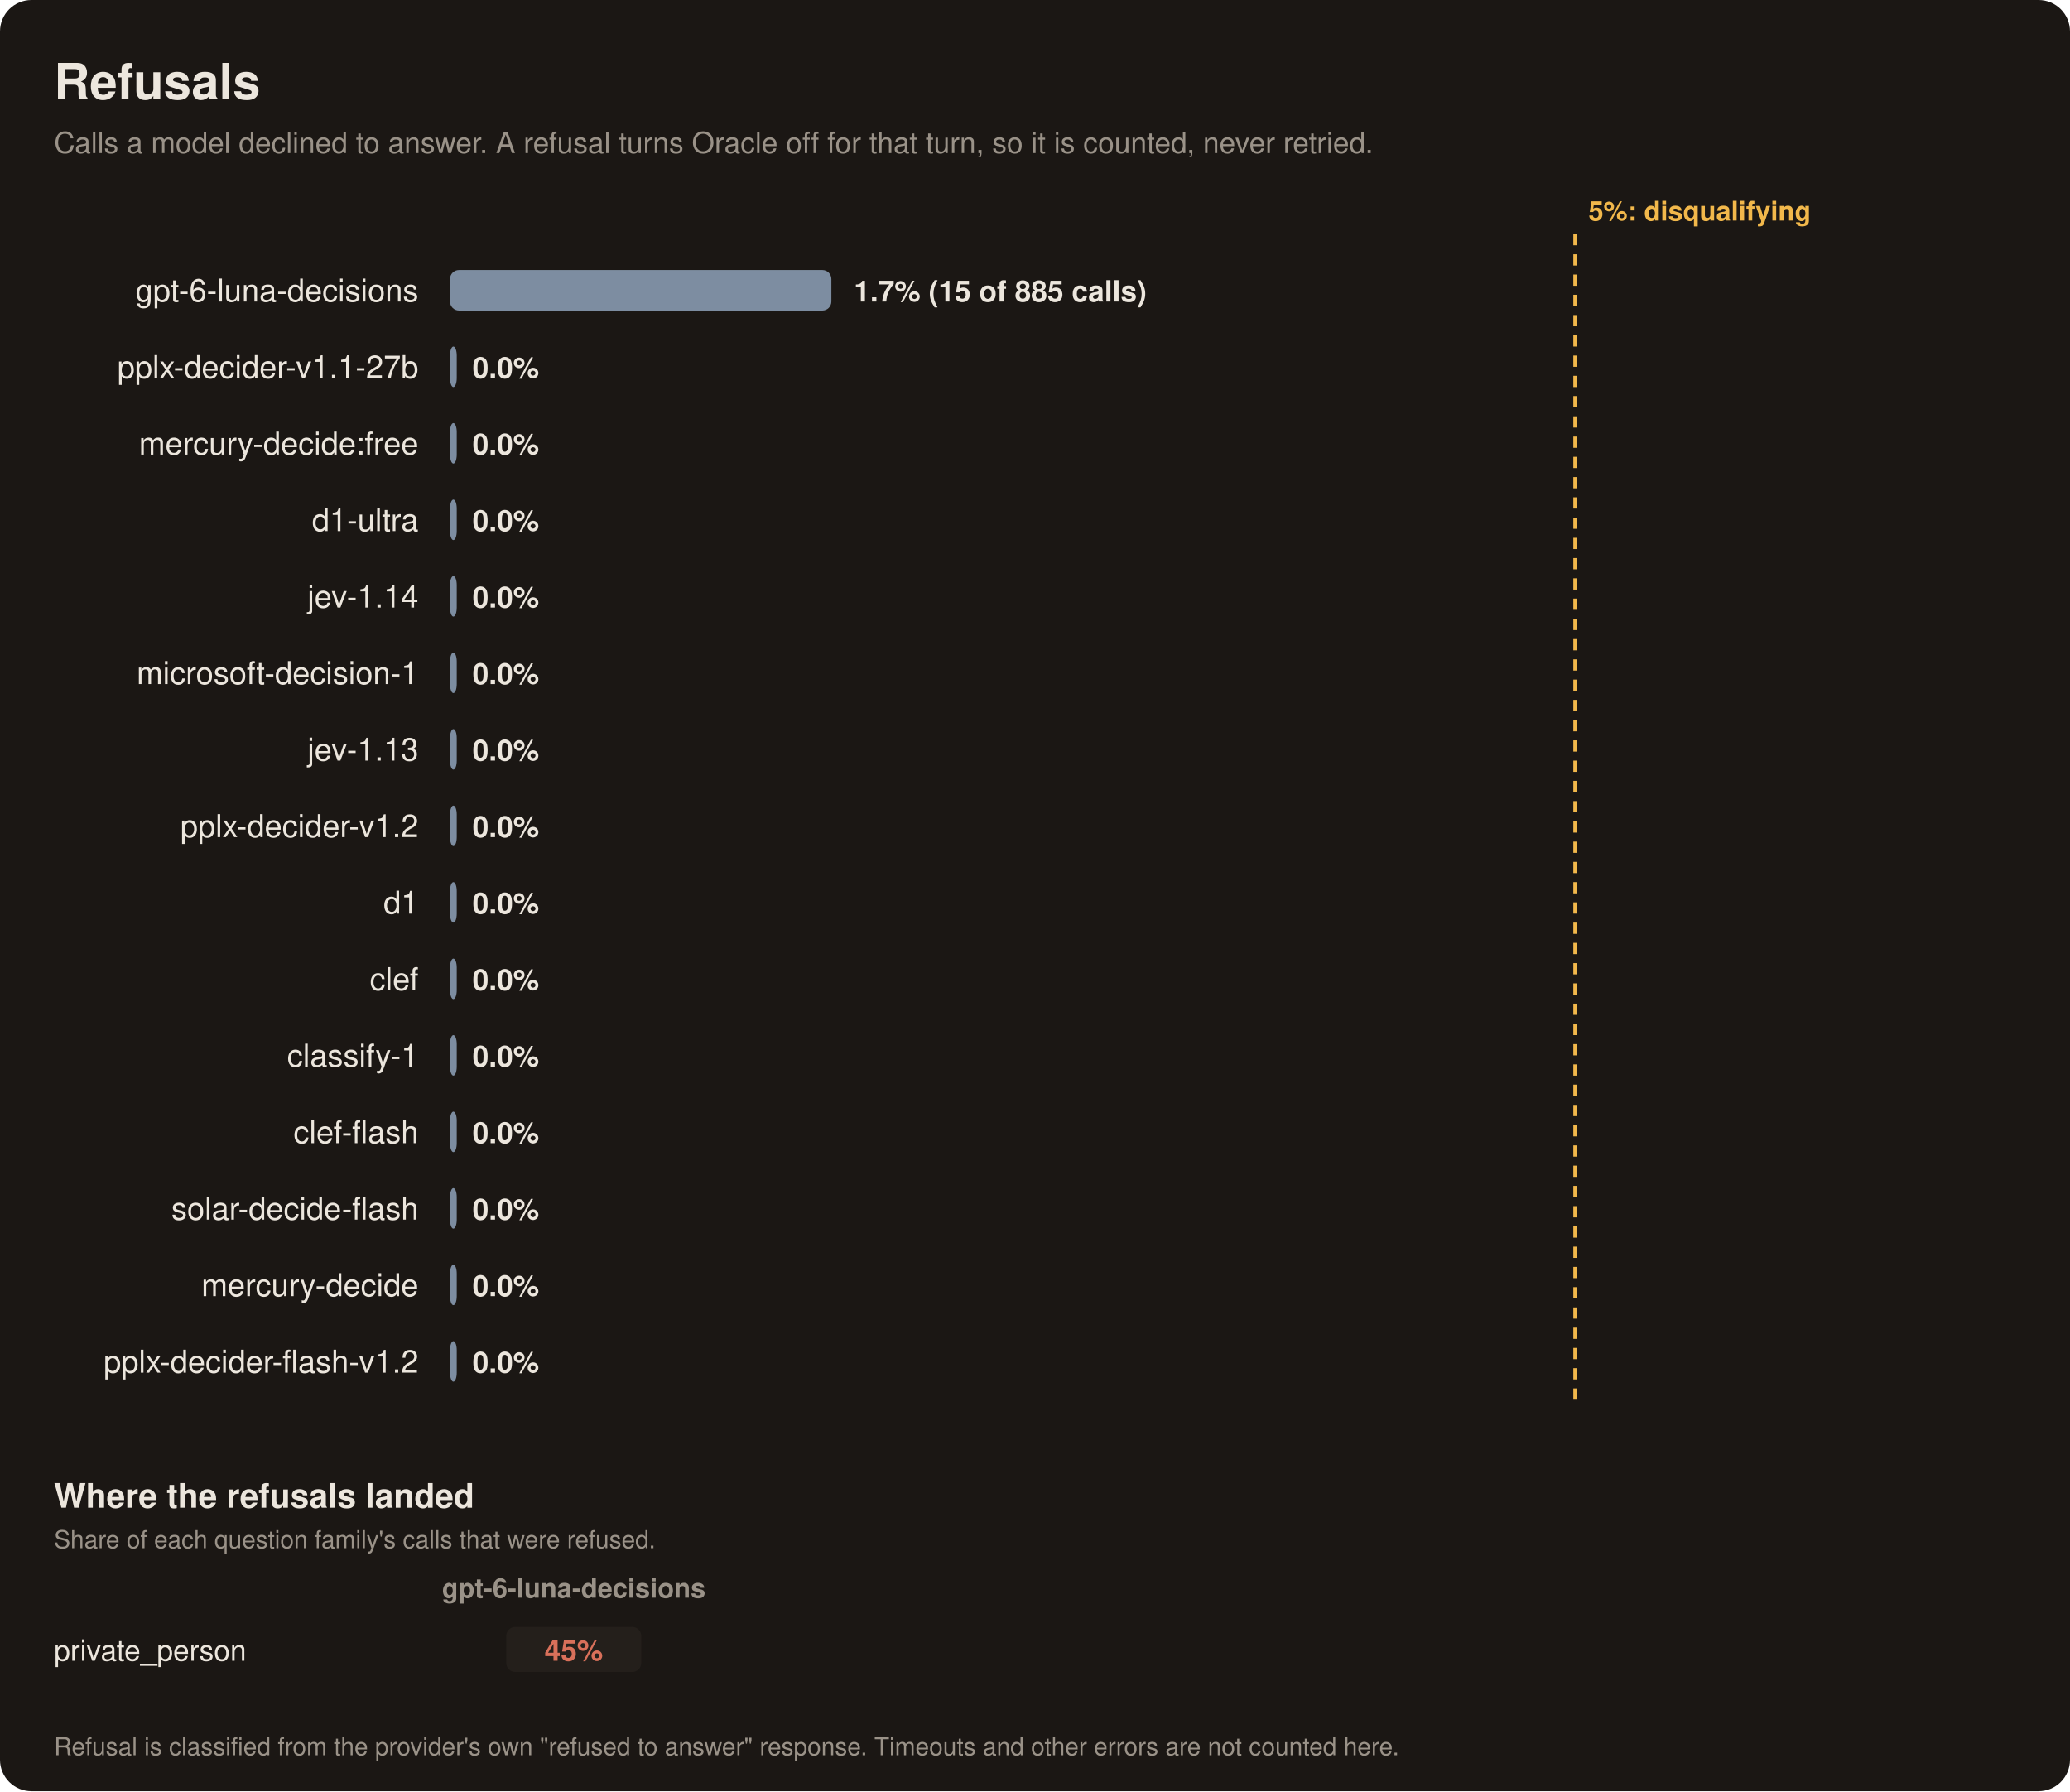
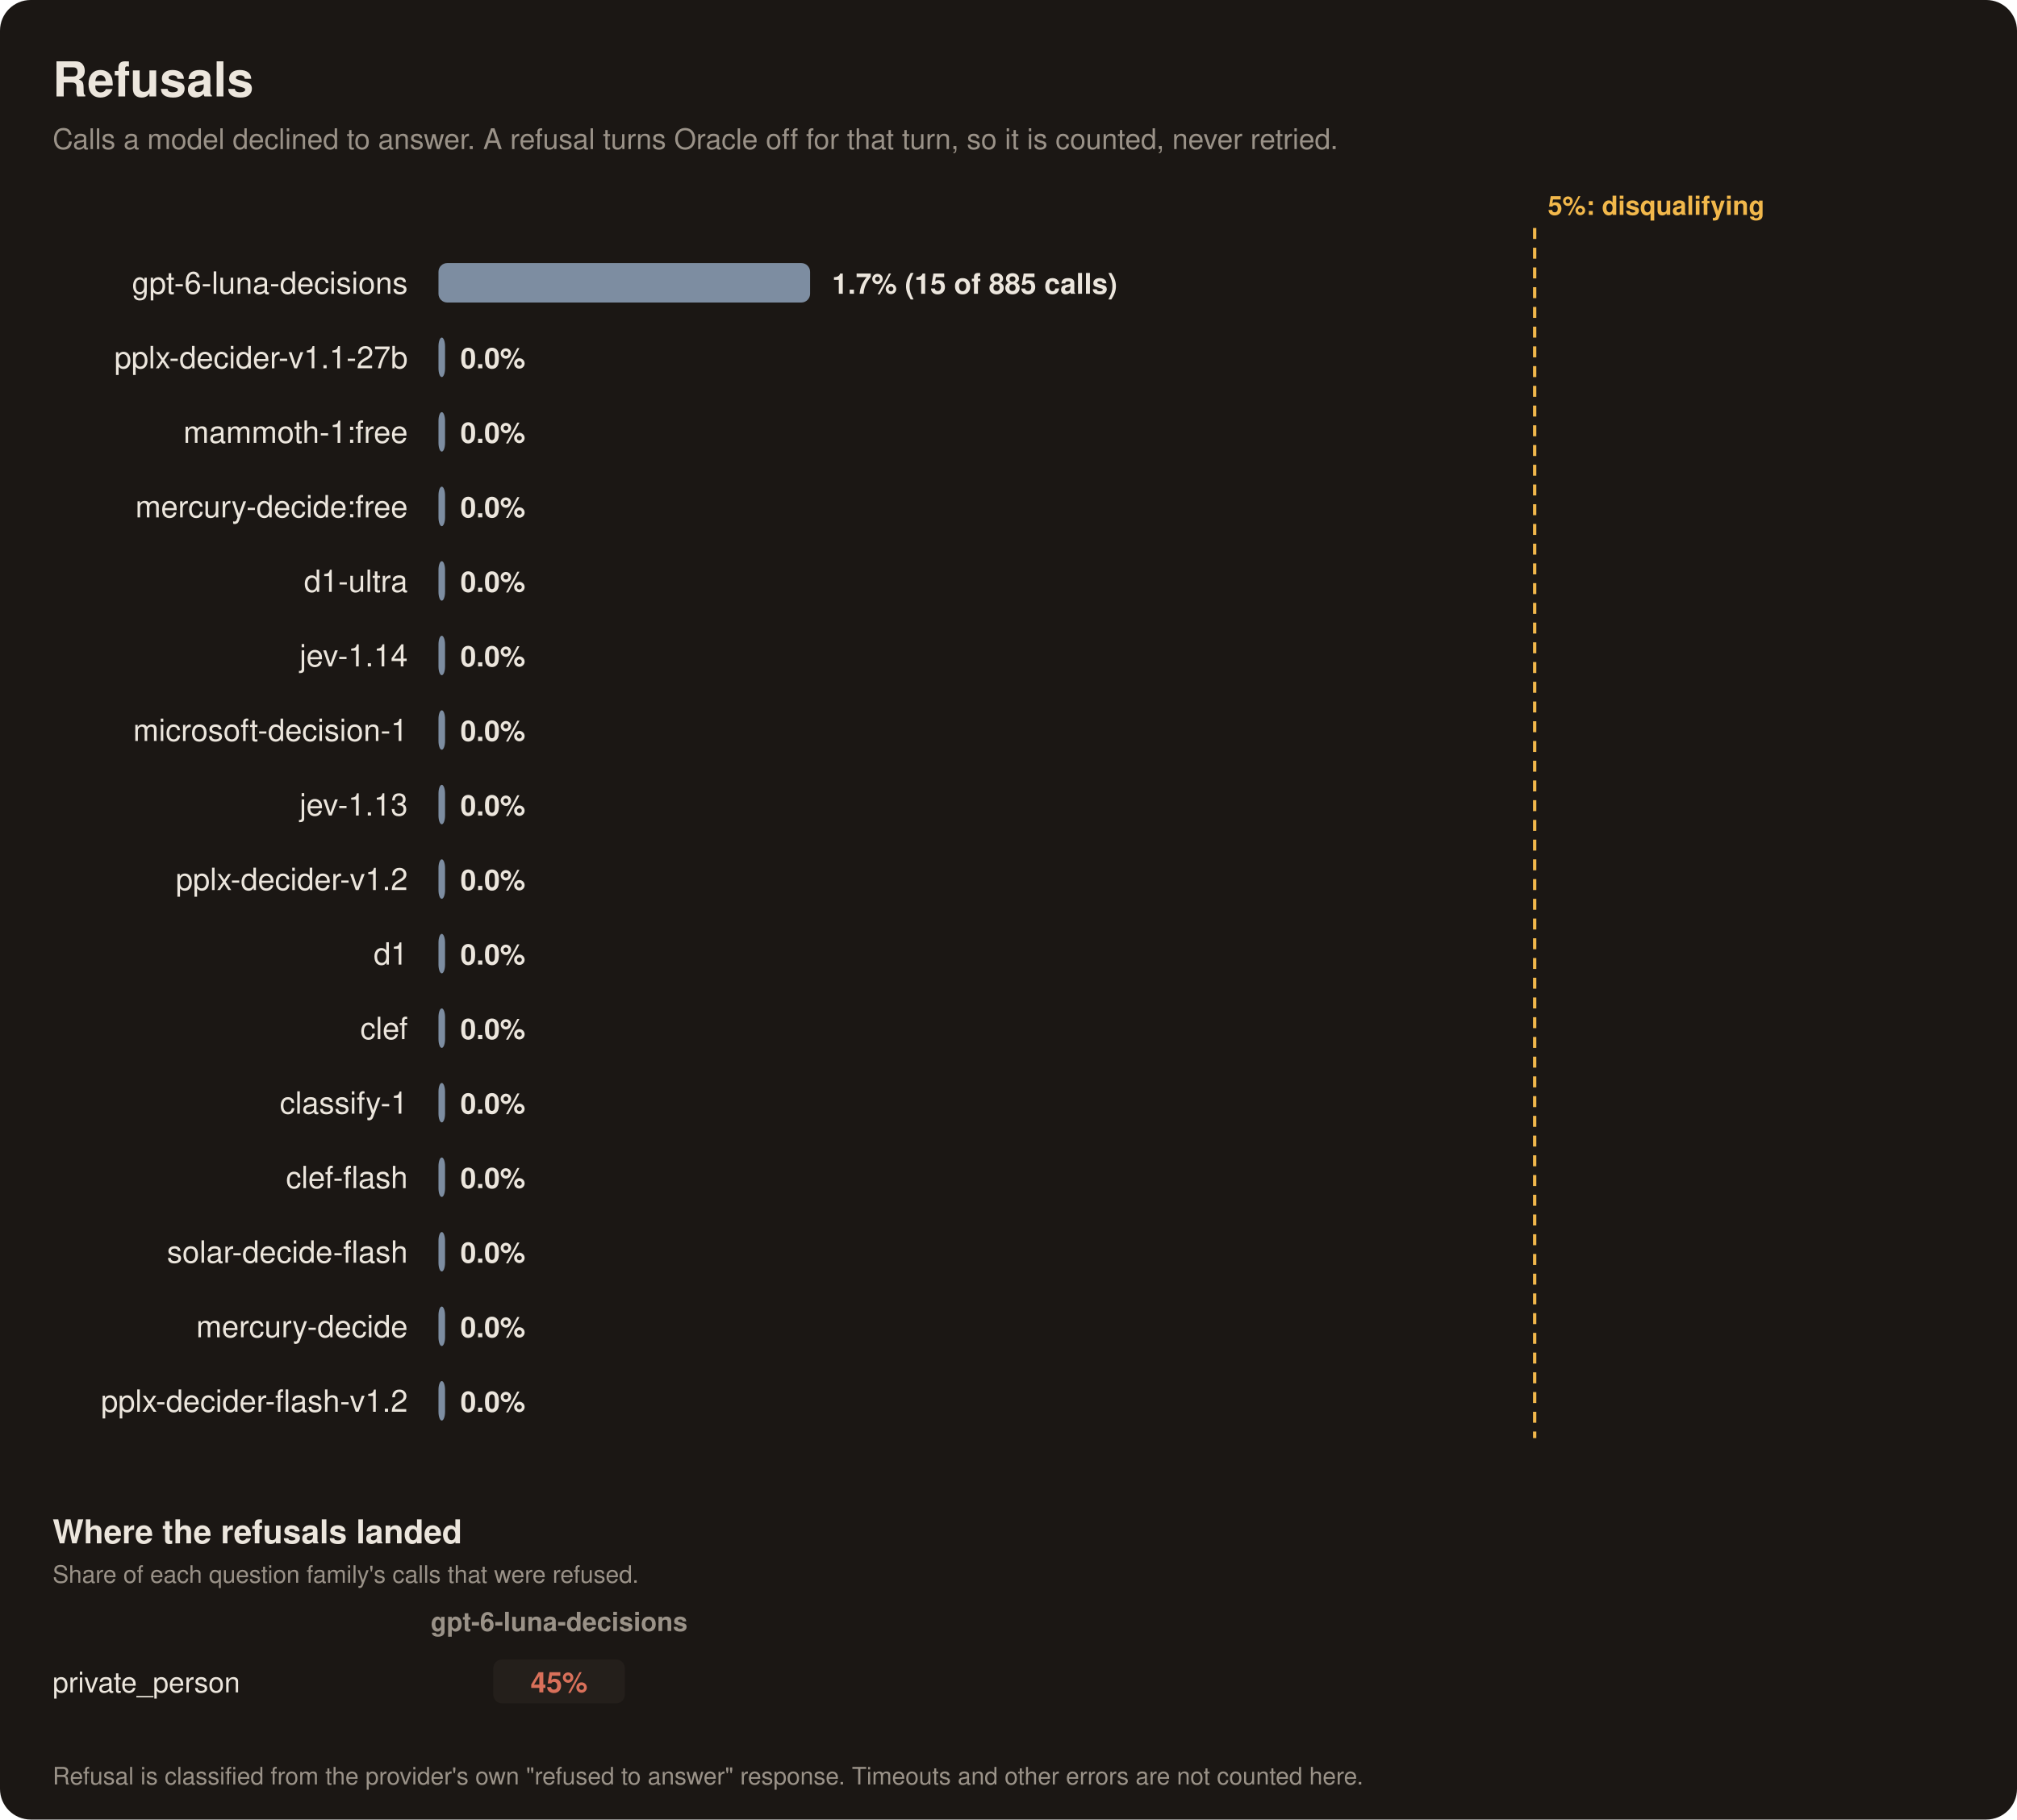
- <svg xmlns="http://www.w3.org/2000/svg" viewBox="0 0 920 796" width="920" role="img" aria-label="Refusals" font-family="-apple-system,BlinkMacSystemFont,'Segoe UI',Helvetica,Arial,sans-serif">
-   <rect width="920" height="796" rx="14" fill="#1b1714" />
+ <svg xmlns="http://www.w3.org/2000/svg" viewBox="0 0 920 830" width="920" role="img" aria-label="Refusals" font-family="-apple-system,BlinkMacSystemFont,'Segoe UI',Helvetica,Arial,sans-serif">
+   <rect width="920" height="830" rx="14" fill="#1b1714" />
  <text x="24.0" y="44.0" font-size="22" font-weight="700" fill="#ece6dd" text-anchor="start">Refusals</text>
  <text x="24.0" y="68.0" font-size="13" font-weight="400" fill="#9a9288" text-anchor="start">Calls a model declined to answer. A refusal turns Oracle off for that turn, so it is counted, never retried.</text>
-   <line x1="700.0" y1="104.0" x2="700.0" y2="622.0" stroke="#f2b84b" stroke-width="1.5" stroke-dasharray="5 4" />
+   <line x1="700.0" y1="104.0" x2="700.0" y2="656.0" stroke="#f2b84b" stroke-width="1.5" stroke-dasharray="5 4" />
  <text x="706.0" y="98.0" font-size="12" font-weight="600" fill="#f2b84b" text-anchor="start">5%: disqualifying</text>
  <text x="186.0" y="134.0" font-size="14" font-weight="500" fill="#ece6dd" text-anchor="end">gpt-6-luna-decisions</text>
  <rect x="200.0" y="120.0" width="169.5" height="18.0" rx="4.0" fill="#7d8da1" />
  <text x="379.5" y="134.0" font-size="13" font-weight="600" fill="#ece6dd" text-anchor="start">1.7%  (15 of 885 calls)</text>
  <text x="186.0" y="168.0" font-size="14" font-weight="500" fill="#ece6dd" text-anchor="end">pplx-decider-v1.1-27b</text>
  <rect x="200.0" y="154.0" width="3.0" height="18.0" rx="4.0" fill="#7d8da1" />
  <text x="210.0" y="168.0" font-size="13" font-weight="600" fill="#ece6dd" text-anchor="start">0.0%</text>
-   <text x="186.0" y="202.0" font-size="14" font-weight="500" fill="#ece6dd" text-anchor="end">mercury-decide:free</text>
+   <text x="186.0" y="202.0" font-size="14" font-weight="500" fill="#ece6dd" text-anchor="end">mammoth-1:free</text>
  <rect x="200.0" y="188.0" width="3.0" height="18.0" rx="4.0" fill="#7d8da1" />
  <text x="210.0" y="202.0" font-size="13" font-weight="600" fill="#ece6dd" text-anchor="start">0.0%</text>
-   <text x="186.0" y="236.0" font-size="14" font-weight="500" fill="#ece6dd" text-anchor="end">d1-ultra</text>
+   <text x="186.0" y="236.0" font-size="14" font-weight="500" fill="#ece6dd" text-anchor="end">mercury-decide:free</text>
  <rect x="200.0" y="222.0" width="3.0" height="18.0" rx="4.0" fill="#7d8da1" />
  <text x="210.0" y="236.0" font-size="13" font-weight="600" fill="#ece6dd" text-anchor="start">0.0%</text>
-   <text x="186.0" y="270.0" font-size="14" font-weight="500" fill="#ece6dd" text-anchor="end">jev-1.14</text>
+   <text x="186.0" y="270.0" font-size="14" font-weight="500" fill="#ece6dd" text-anchor="end">d1-ultra</text>
  <rect x="200.0" y="256.0" width="3.0" height="18.0" rx="4.0" fill="#7d8da1" />
  <text x="210.0" y="270.0" font-size="13" font-weight="600" fill="#ece6dd" text-anchor="start">0.0%</text>
-   <text x="186.0" y="304.0" font-size="14" font-weight="500" fill="#ece6dd" text-anchor="end">microsoft-decision-1</text>
+   <text x="186.0" y="304.0" font-size="14" font-weight="500" fill="#ece6dd" text-anchor="end">jev-1.14</text>
  <rect x="200.0" y="290.0" width="3.0" height="18.0" rx="4.0" fill="#7d8da1" />
  <text x="210.0" y="304.0" font-size="13" font-weight="600" fill="#ece6dd" text-anchor="start">0.0%</text>
-   <text x="186.0" y="338.0" font-size="14" font-weight="500" fill="#ece6dd" text-anchor="end">jev-1.13</text>
+   <text x="186.0" y="338.0" font-size="14" font-weight="500" fill="#ece6dd" text-anchor="end">microsoft-decision-1</text>
  <rect x="200.0" y="324.0" width="3.0" height="18.0" rx="4.0" fill="#7d8da1" />
  <text x="210.0" y="338.0" font-size="13" font-weight="600" fill="#ece6dd" text-anchor="start">0.0%</text>
-   <text x="186.0" y="372.0" font-size="14" font-weight="500" fill="#ece6dd" text-anchor="end">pplx-decider-v1.2</text>
+   <text x="186.0" y="372.0" font-size="14" font-weight="500" fill="#ece6dd" text-anchor="end">jev-1.13</text>
  <rect x="200.0" y="358.0" width="3.0" height="18.0" rx="4.0" fill="#7d8da1" />
  <text x="210.0" y="372.0" font-size="13" font-weight="600" fill="#ece6dd" text-anchor="start">0.0%</text>
-   <text x="186.0" y="406.0" font-size="14" font-weight="500" fill="#ece6dd" text-anchor="end">d1</text>
+   <text x="186.0" y="406.0" font-size="14" font-weight="500" fill="#ece6dd" text-anchor="end">pplx-decider-v1.2</text>
  <rect x="200.0" y="392.0" width="3.0" height="18.0" rx="4.0" fill="#7d8da1" />
  <text x="210.0" y="406.0" font-size="13" font-weight="600" fill="#ece6dd" text-anchor="start">0.0%</text>
-   <text x="186.0" y="440.0" font-size="14" font-weight="500" fill="#ece6dd" text-anchor="end">clef</text>
+   <text x="186.0" y="440.0" font-size="14" font-weight="500" fill="#ece6dd" text-anchor="end">d1</text>
  <rect x="200.0" y="426.0" width="3.0" height="18.0" rx="4.0" fill="#7d8da1" />
  <text x="210.0" y="440.0" font-size="13" font-weight="600" fill="#ece6dd" text-anchor="start">0.0%</text>
-   <text x="186.0" y="474.0" font-size="14" font-weight="500" fill="#ece6dd" text-anchor="end">classify-1</text>
+   <text x="186.0" y="474.0" font-size="14" font-weight="500" fill="#ece6dd" text-anchor="end">clef</text>
  <rect x="200.0" y="460.0" width="3.0" height="18.0" rx="4.0" fill="#7d8da1" />
  <text x="210.0" y="474.0" font-size="13" font-weight="600" fill="#ece6dd" text-anchor="start">0.0%</text>
-   <text x="186.0" y="508.0" font-size="14" font-weight="500" fill="#ece6dd" text-anchor="end">clef-flash</text>
+   <text x="186.0" y="508.0" font-size="14" font-weight="500" fill="#ece6dd" text-anchor="end">classify-1</text>
  <rect x="200.0" y="494.0" width="3.0" height="18.0" rx="4.0" fill="#7d8da1" />
  <text x="210.0" y="508.0" font-size="13" font-weight="600" fill="#ece6dd" text-anchor="start">0.0%</text>
-   <text x="186.0" y="542.0" font-size="14" font-weight="500" fill="#ece6dd" text-anchor="end">solar-decide-flash</text>
+   <text x="186.0" y="542.0" font-size="14" font-weight="500" fill="#ece6dd" text-anchor="end">clef-flash</text>
  <rect x="200.0" y="528.0" width="3.0" height="18.0" rx="4.0" fill="#7d8da1" />
  <text x="210.0" y="542.0" font-size="13" font-weight="600" fill="#ece6dd" text-anchor="start">0.0%</text>
-   <text x="186.0" y="576.0" font-size="14" font-weight="500" fill="#ece6dd" text-anchor="end">mercury-decide</text>
+   <text x="186.0" y="576.0" font-size="14" font-weight="500" fill="#ece6dd" text-anchor="end">solar-decide-flash</text>
  <rect x="200.0" y="562.0" width="3.0" height="18.0" rx="4.0" fill="#7d8da1" />
  <text x="210.0" y="576.0" font-size="13" font-weight="600" fill="#ece6dd" text-anchor="start">0.0%</text>
-   <text x="186.0" y="610.0" font-size="14" font-weight="500" fill="#ece6dd" text-anchor="end">pplx-decider-flash-v1.2</text>
+   <text x="186.0" y="610.0" font-size="14" font-weight="500" fill="#ece6dd" text-anchor="end">mercury-decide</text>
  <rect x="200.0" y="596.0" width="3.0" height="18.0" rx="4.0" fill="#7d8da1" />
  <text x="210.0" y="610.0" font-size="13" font-weight="600" fill="#ece6dd" text-anchor="start">0.0%</text>
-   <text x="24.0" y="670.0" font-size="15" font-weight="700" fill="#ece6dd" text-anchor="start">Where the refusals landed</text>
-   <text x="24.0" y="688.0" font-size="11" font-weight="400" fill="#9a9288" text-anchor="start">Share of each question family's calls that were refused.</text>
-   <text x="255.0" y="710.0" font-size="12" font-weight="600" fill="#9a9288" text-anchor="middle">gpt-6-luna-decisions</text>
-   <text x="24.0" y="738.0" font-size="13" font-weight="500" fill="#ece6dd" text-anchor="start">private_person</text>
-   <rect x="225.0" y="723.0" width="60.0" height="20.0" rx="4.0" fill="#241f1b" />
-   <text x="255.0" y="738.0" font-size="13" font-weight="700" fill="#d9705a" text-anchor="middle">45%</text>
-   <text x="24.0" y="780.0" font-size="11" font-weight="400" fill="#9a9288" text-anchor="start">Refusal is classified from the provider's own "refused to answer" response. Timeouts and other errors are not counted here.</text>
+   <text x="186.0" y="644.0" font-size="14" font-weight="500" fill="#ece6dd" text-anchor="end">pplx-decider-flash-v1.2</text>
+   <rect x="200.0" y="630.0" width="3.0" height="18.0" rx="4.0" fill="#7d8da1" />
+   <text x="210.0" y="644.0" font-size="13" font-weight="600" fill="#ece6dd" text-anchor="start">0.0%</text>
+   <text x="24.0" y="704.0" font-size="15" font-weight="700" fill="#ece6dd" text-anchor="start">Where the refusals landed</text>
+   <text x="24.0" y="722.0" font-size="11" font-weight="400" fill="#9a9288" text-anchor="start">Share of each question family's calls that were refused.</text>
+   <text x="255.0" y="744.0" font-size="12" font-weight="600" fill="#9a9288" text-anchor="middle">gpt-6-luna-decisions</text>
+   <text x="24.0" y="772.0" font-size="13" font-weight="500" fill="#ece6dd" text-anchor="start">private_person</text>
+   <rect x="225.0" y="757.0" width="60.0" height="20.0" rx="4.0" fill="#241f1b" />
+   <text x="255.0" y="772.0" font-size="13" font-weight="700" fill="#d9705a" text-anchor="middle">45%</text>
+   <text x="24.0" y="814.0" font-size="11" font-weight="400" fill="#9a9288" text-anchor="start">Refusal is classified from the provider's own "refused to answer" response. Timeouts and other errors are not counted here.</text>
</svg>
